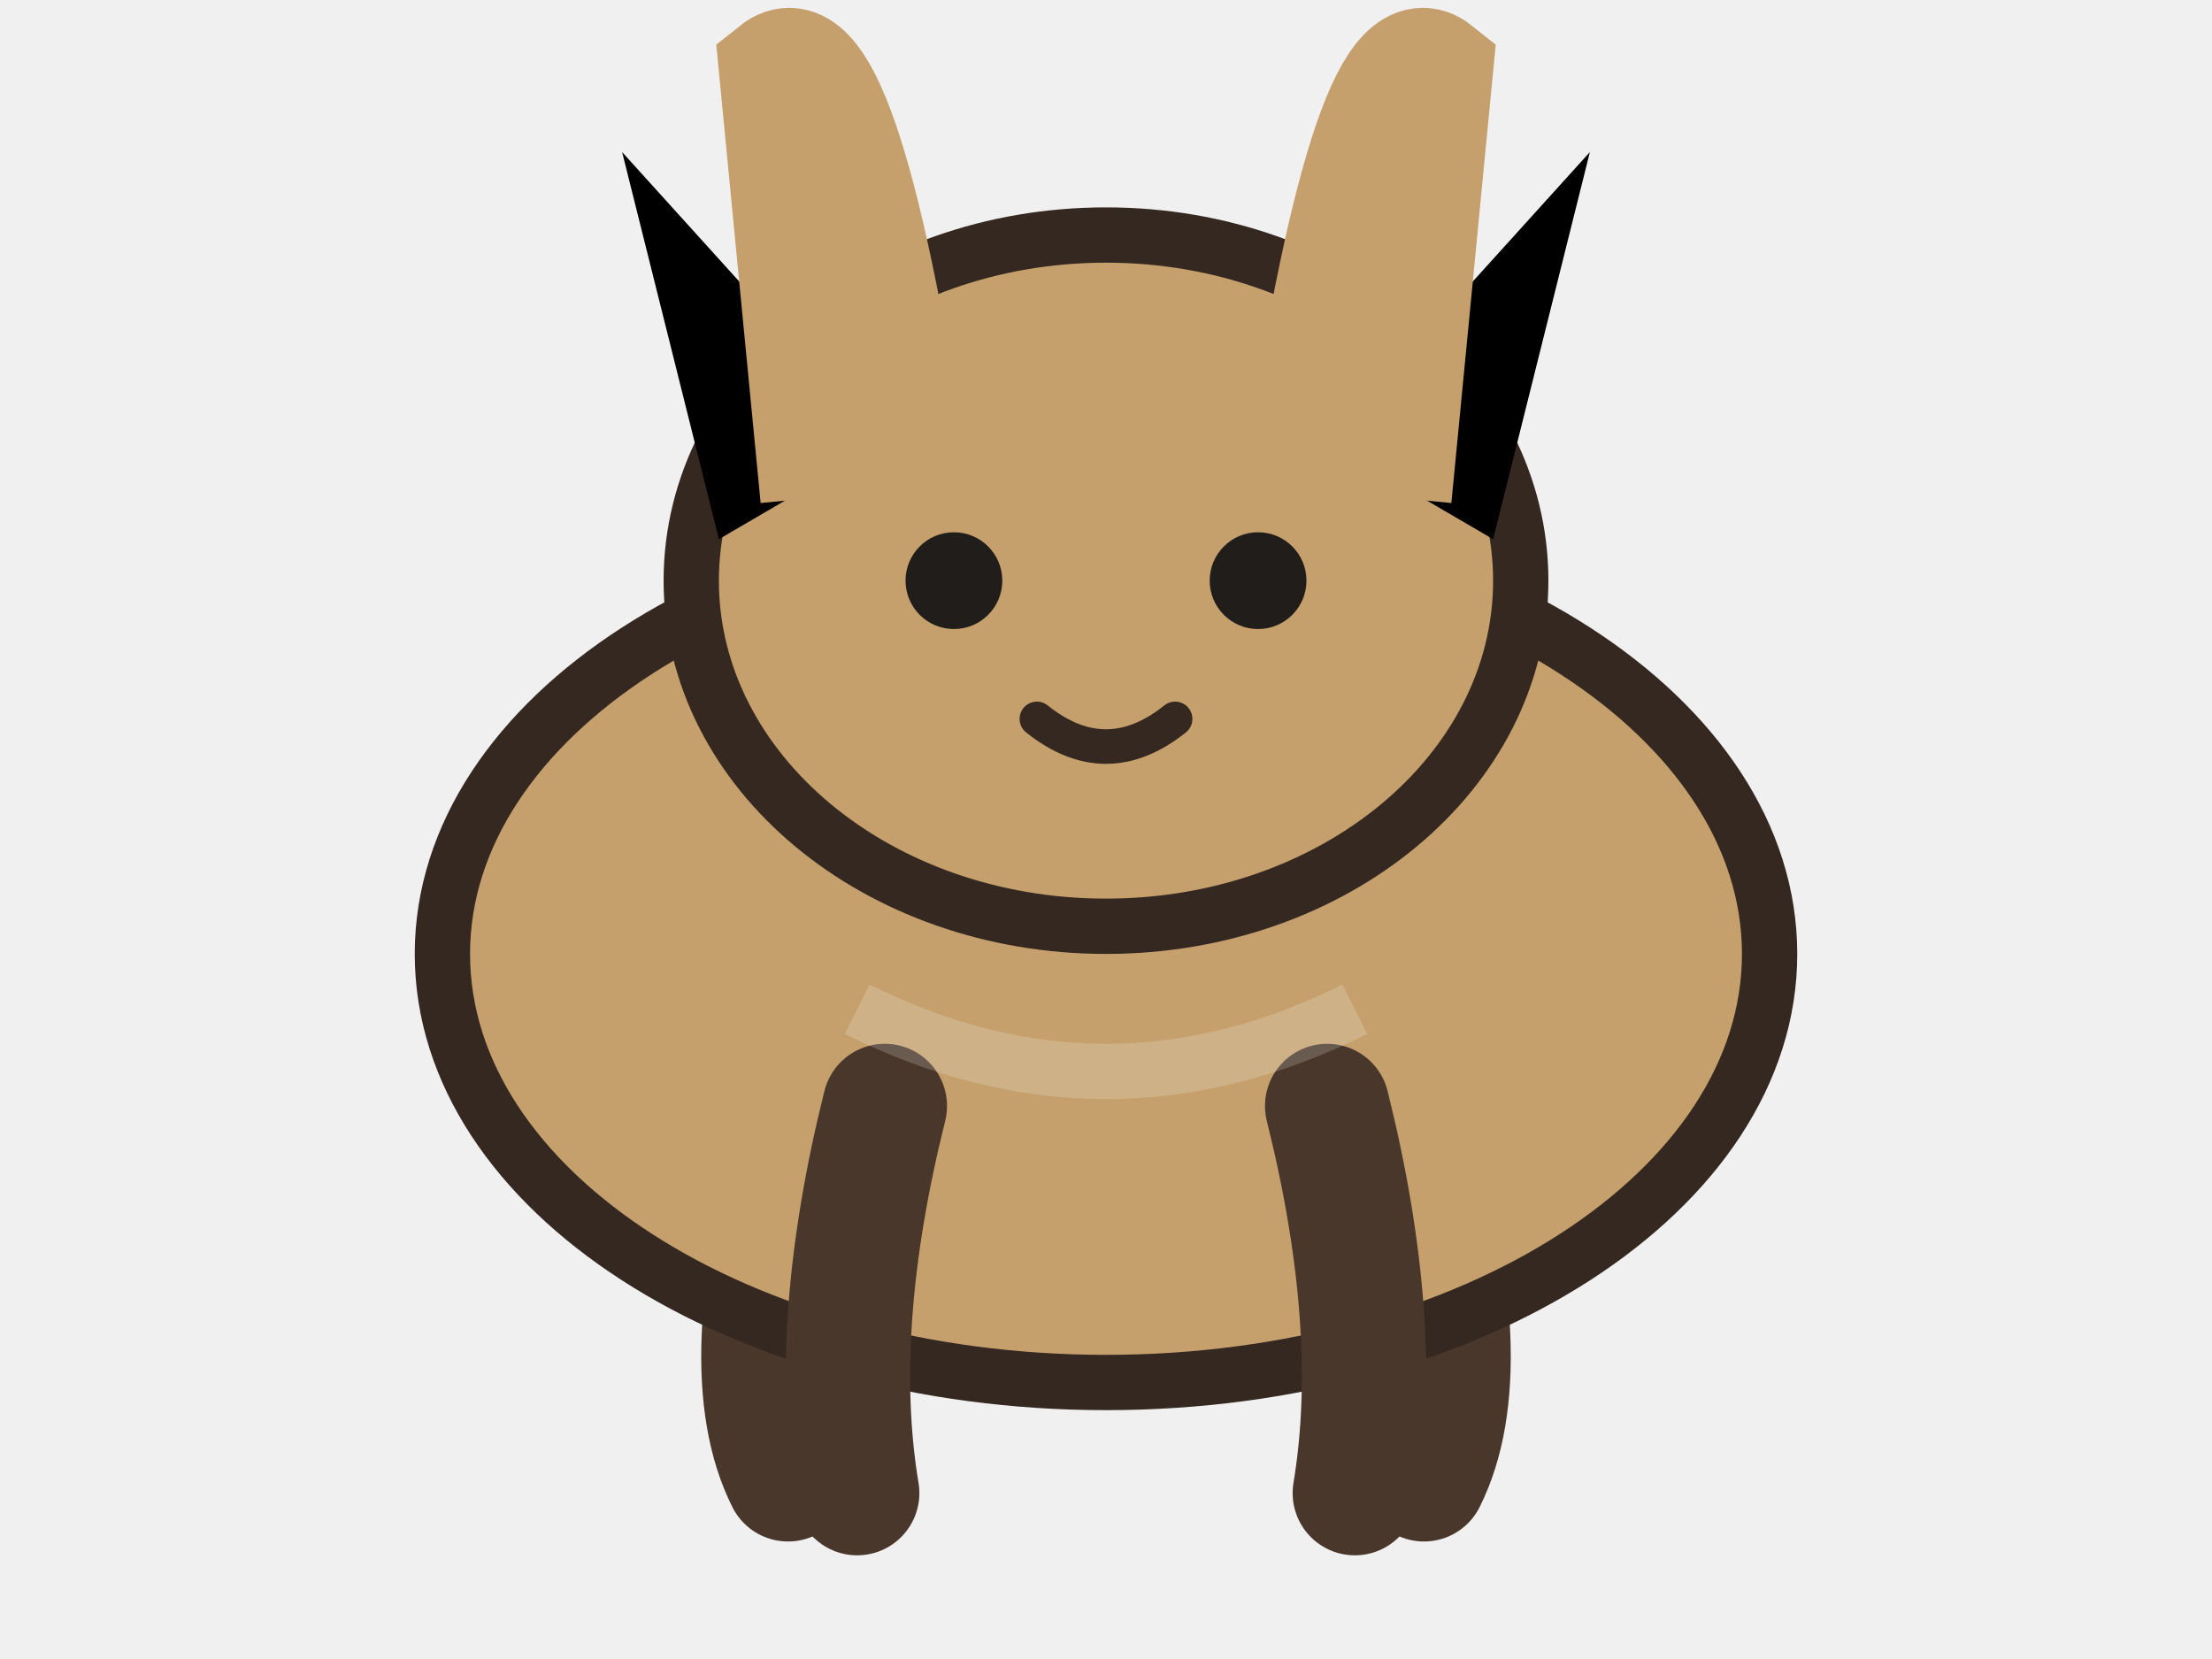
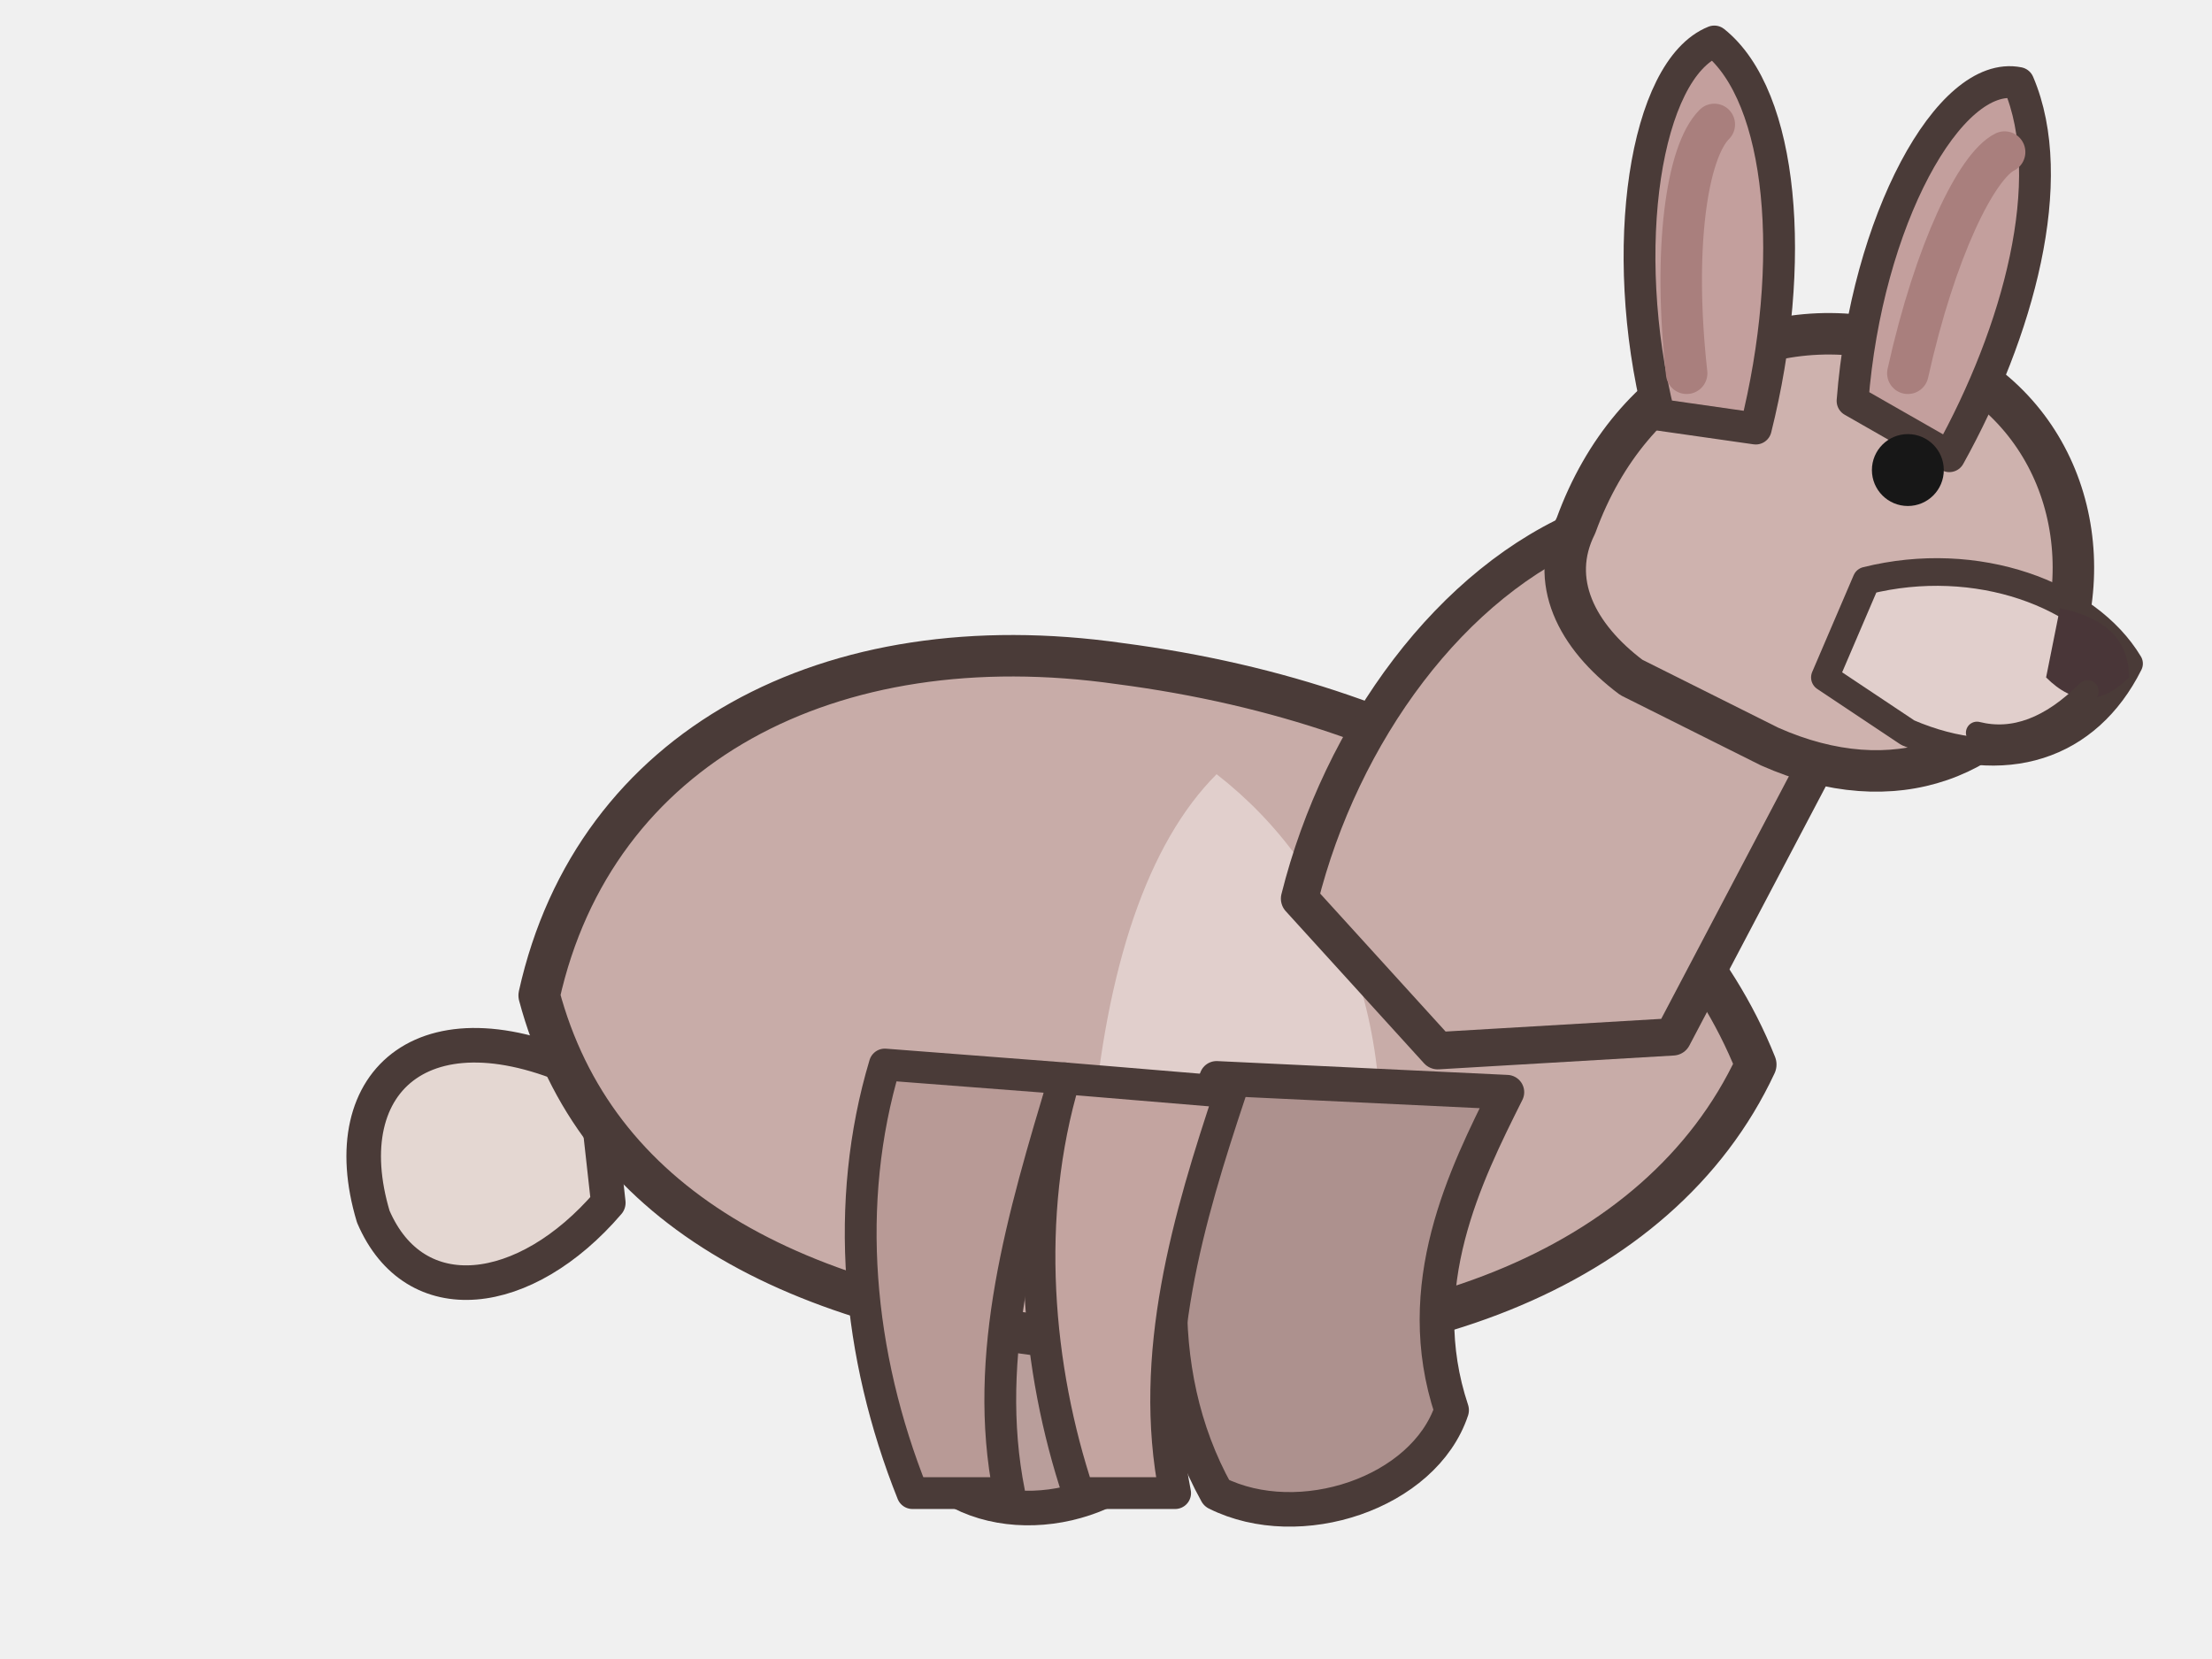
<svg xmlns="http://www.w3.org/2000/svg" viewBox="0 0 160 120" role="img" aria-label="rabbit pet master artwork">
-   <g id="pet-root">
-     <g id="tail" />
-     <g id="hind-legs">
-       <path d="M58 82 Q53 99 57 107" fill="none" stroke="#49372b" stroke-width="9" stroke-linecap="round" />
-       <path d="M102 82 Q107 99 103 107" fill="none" stroke="#49372b" stroke-width="9" stroke-linecap="round" />
-     </g>
-     <g id="body">
-       <ellipse cx="80" cy="69" rx="48" ry="31" fill="#c5a06c" stroke="#342820" stroke-width="4" />
-     </g>
-     <g id="front-legs">
-       <path d="M64 80 Q60 96 62 108" fill="none" stroke="#49372b" stroke-width="9" stroke-linecap="round" />
-       <path d="M96 80 Q100 96 98 108" fill="none" stroke="#49372b" stroke-width="9" stroke-linecap="round" />
-     </g>
-     <g id="neck">
-       <path d="M60 54 Q62 33 80 29 Q98 33 100 54" fill="#c5a06c" stroke="#342820" stroke-width="4" />
-     </g>
-     <g id="head">
-       <ellipse cx="80" cy="42" rx="30" ry="25" fill="#c5a06c" stroke="#342820" stroke-width="4" />
-       <path d="M52 39 L45 11 L64 32 Z" />
-       <path d="M108 39 L115 11 L96 32 Z" />
-     </g>
-     <g id="face">
-       <circle cx="69" cy="42" r="3.5" fill="#211d1b" />
-       <circle cx="91" cy="42" r="3.5" fill="#211d1b" />
-       <path d="M75 52 Q80 56 85 52" fill="none" stroke="#342820" stroke-width="2.5" stroke-linecap="round" />
-     </g>
-     <g id="species-surface">
-       <path d="M59 36 L56 5 Q61 1 66 34 M101 36 L104 5 Q99 1 94 34" fill="none" stroke="#c5a06c" stroke-width="8" />
-     </g>
-     <g id="markings">
-       <path d="M62 73 Q80 82 98 73" fill="none" stroke="#ffffff" stroke-opacity=".18" stroke-width="4" />
-     </g>
+   <g id="pet-root" stroke="#4a3b38" stroke-linecap="round" stroke-linejoin="round">
+     <path id="tail" d="M43 78 C31 72 24 78 27 88 C30 95 38 94 44 87Z" fill="#e4d7d2" stroke-width="2.5" />
+     <path id="hind-leg-far" d="M72 77 C66 86 63 98 68 107 C73 111 82 109 85 103 C83 94 87 85 91 78Z" fill="#b99e9b" stroke-width="2.5" />
+     <path id="body" d="M39 72 C43 54 60 45 81 48 C104 51 121 62 127 77 C120 92 101 99 79 97 C57 95 43 87 39 72Z" fill="#c8aca8" stroke-width="3" />
+     <path id="chest" d="M88 56 C97 63 102 75 99 91 C91 94 83 89 79 82 C80 70 83 61 88 56Z" fill="#e1cfcc" stroke="none" />
+     <path id="hind-leg-near" d="M88 78 C84 88 83 99 88 108 C94 111 103 108 105 102 C102 93 106 85 109 79Z" fill="#ad918e" stroke-width="2.5" />
+     <path id="front-leg-far" d="M64 77 C61 87 62 98 66 108 L73 108 C71 98 74 88 77 78Z" fill="#b89a96" stroke-width="2.3" />
+     <path id="front-leg-near" d="M77 78 C74 88 75 99 78 108 L85 108 C83 98 86 88 89 79Z" fill="#c3a4a0" stroke-width="2.3" />
+     <path id="neck" d="M94 65 C97 53 105 42 115 38 C125 37 132 45 131 56 L121 75 L104 76Z" fill="#c8aca8" stroke-width="2.7" />
+     <path id="head" d="M114 38 C118 27 128 22 138 25 C148 28 152 38 149 47 C145 55 137 58 128 54 L118 49 C114 46 112 42 114 38Z" fill="#ceb2ae" stroke-width="3" />
+     <path id="ear-far" d="M120 30 C117 18 119 5 124 3 C129 7 130 19 127 31Z" fill="#c39f9d" stroke-width="2.3" />
+     <path id="ear-near" d="M134 29 C135 16 141 5 146 6 C149 13 146 24 141 33Z" fill="#c39f9d" stroke-width="2.3" />
+     <path id="inner-ear" d="M122 27 C121 18 122 11 124 9 M138 27 C140 18 143 12 145 11" fill="none" stroke="#a97f7d" stroke-width="3" />
+     <path id="muzzle" d="M135 42 C143 40 151 43 154 48 C151 54 145 56 138 53 L132 49Z" fill="#e1cfcc" stroke-width="2" />
+     <path id="nose" d="M149 44 Q154 45 154 49 Q151 52 148 49Z" fill="#493638" stroke="none" />
+     <circle id="eye" cx="138" cy="34" r="2.6" fill="#171717" stroke="none" />
+     <path id="mouth" d="M151 50 Q147 54 143 53" fill="none" stroke-width="1.6" />
  </g>
</svg>
